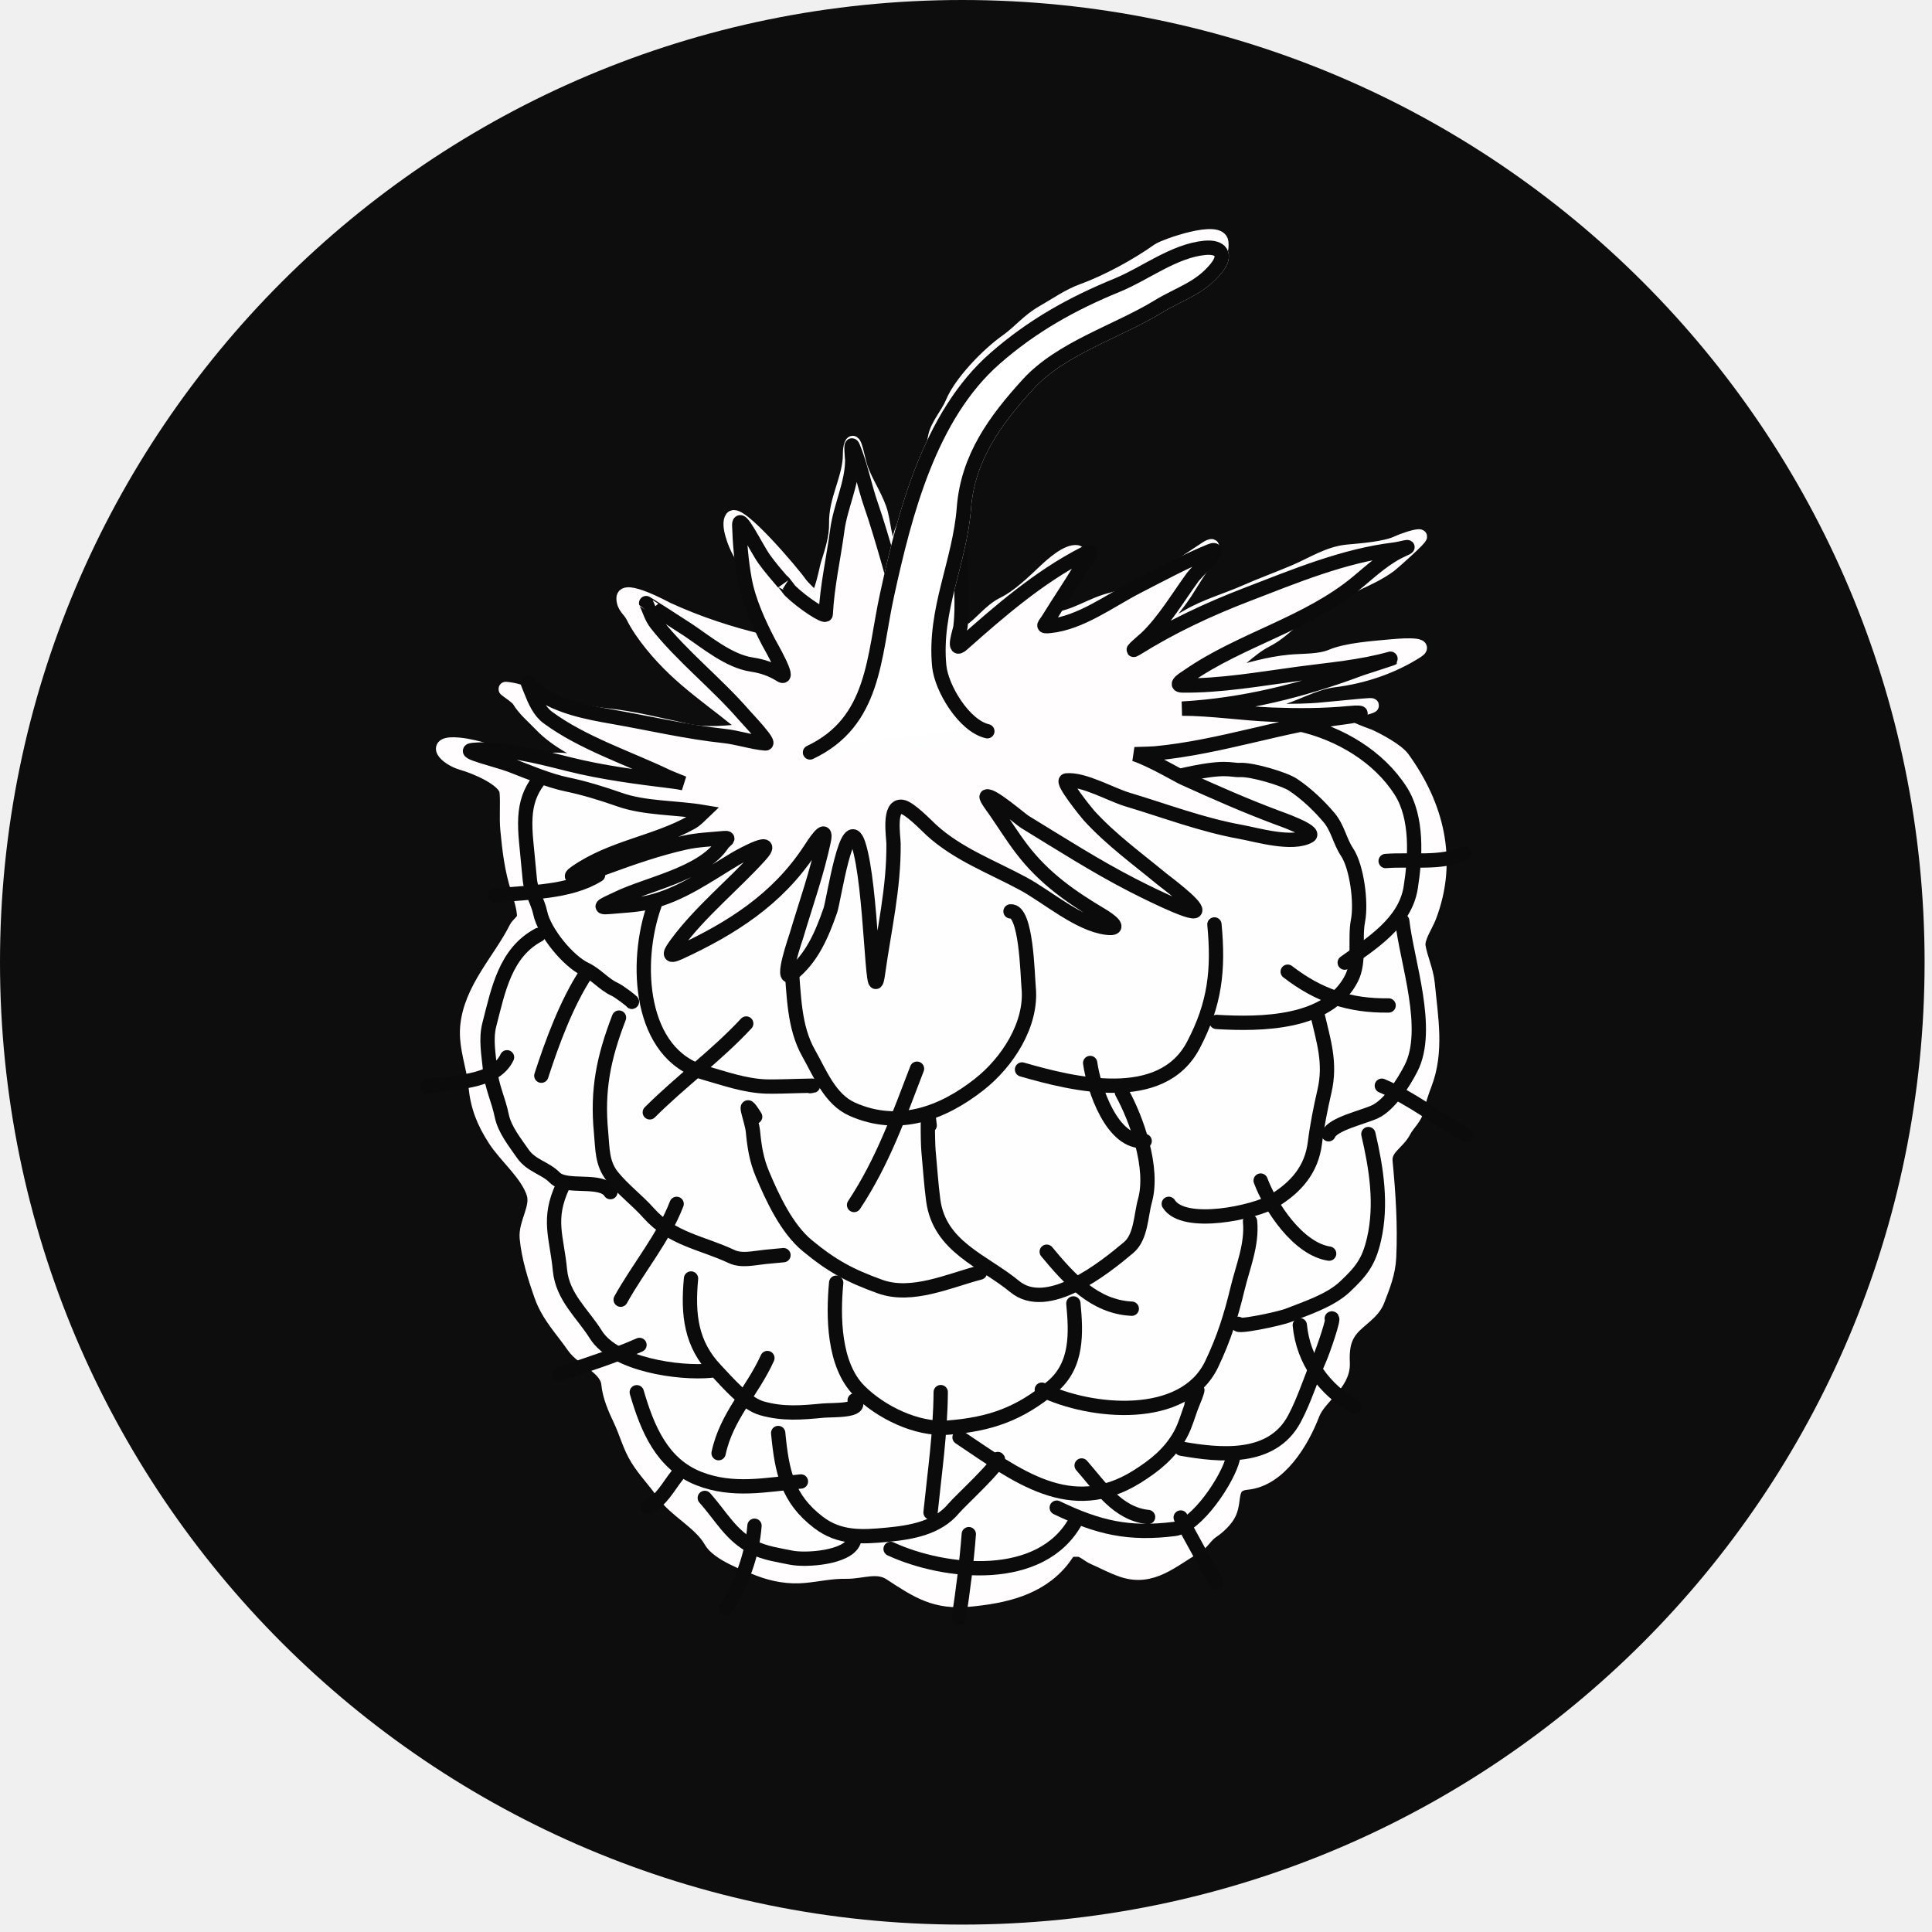
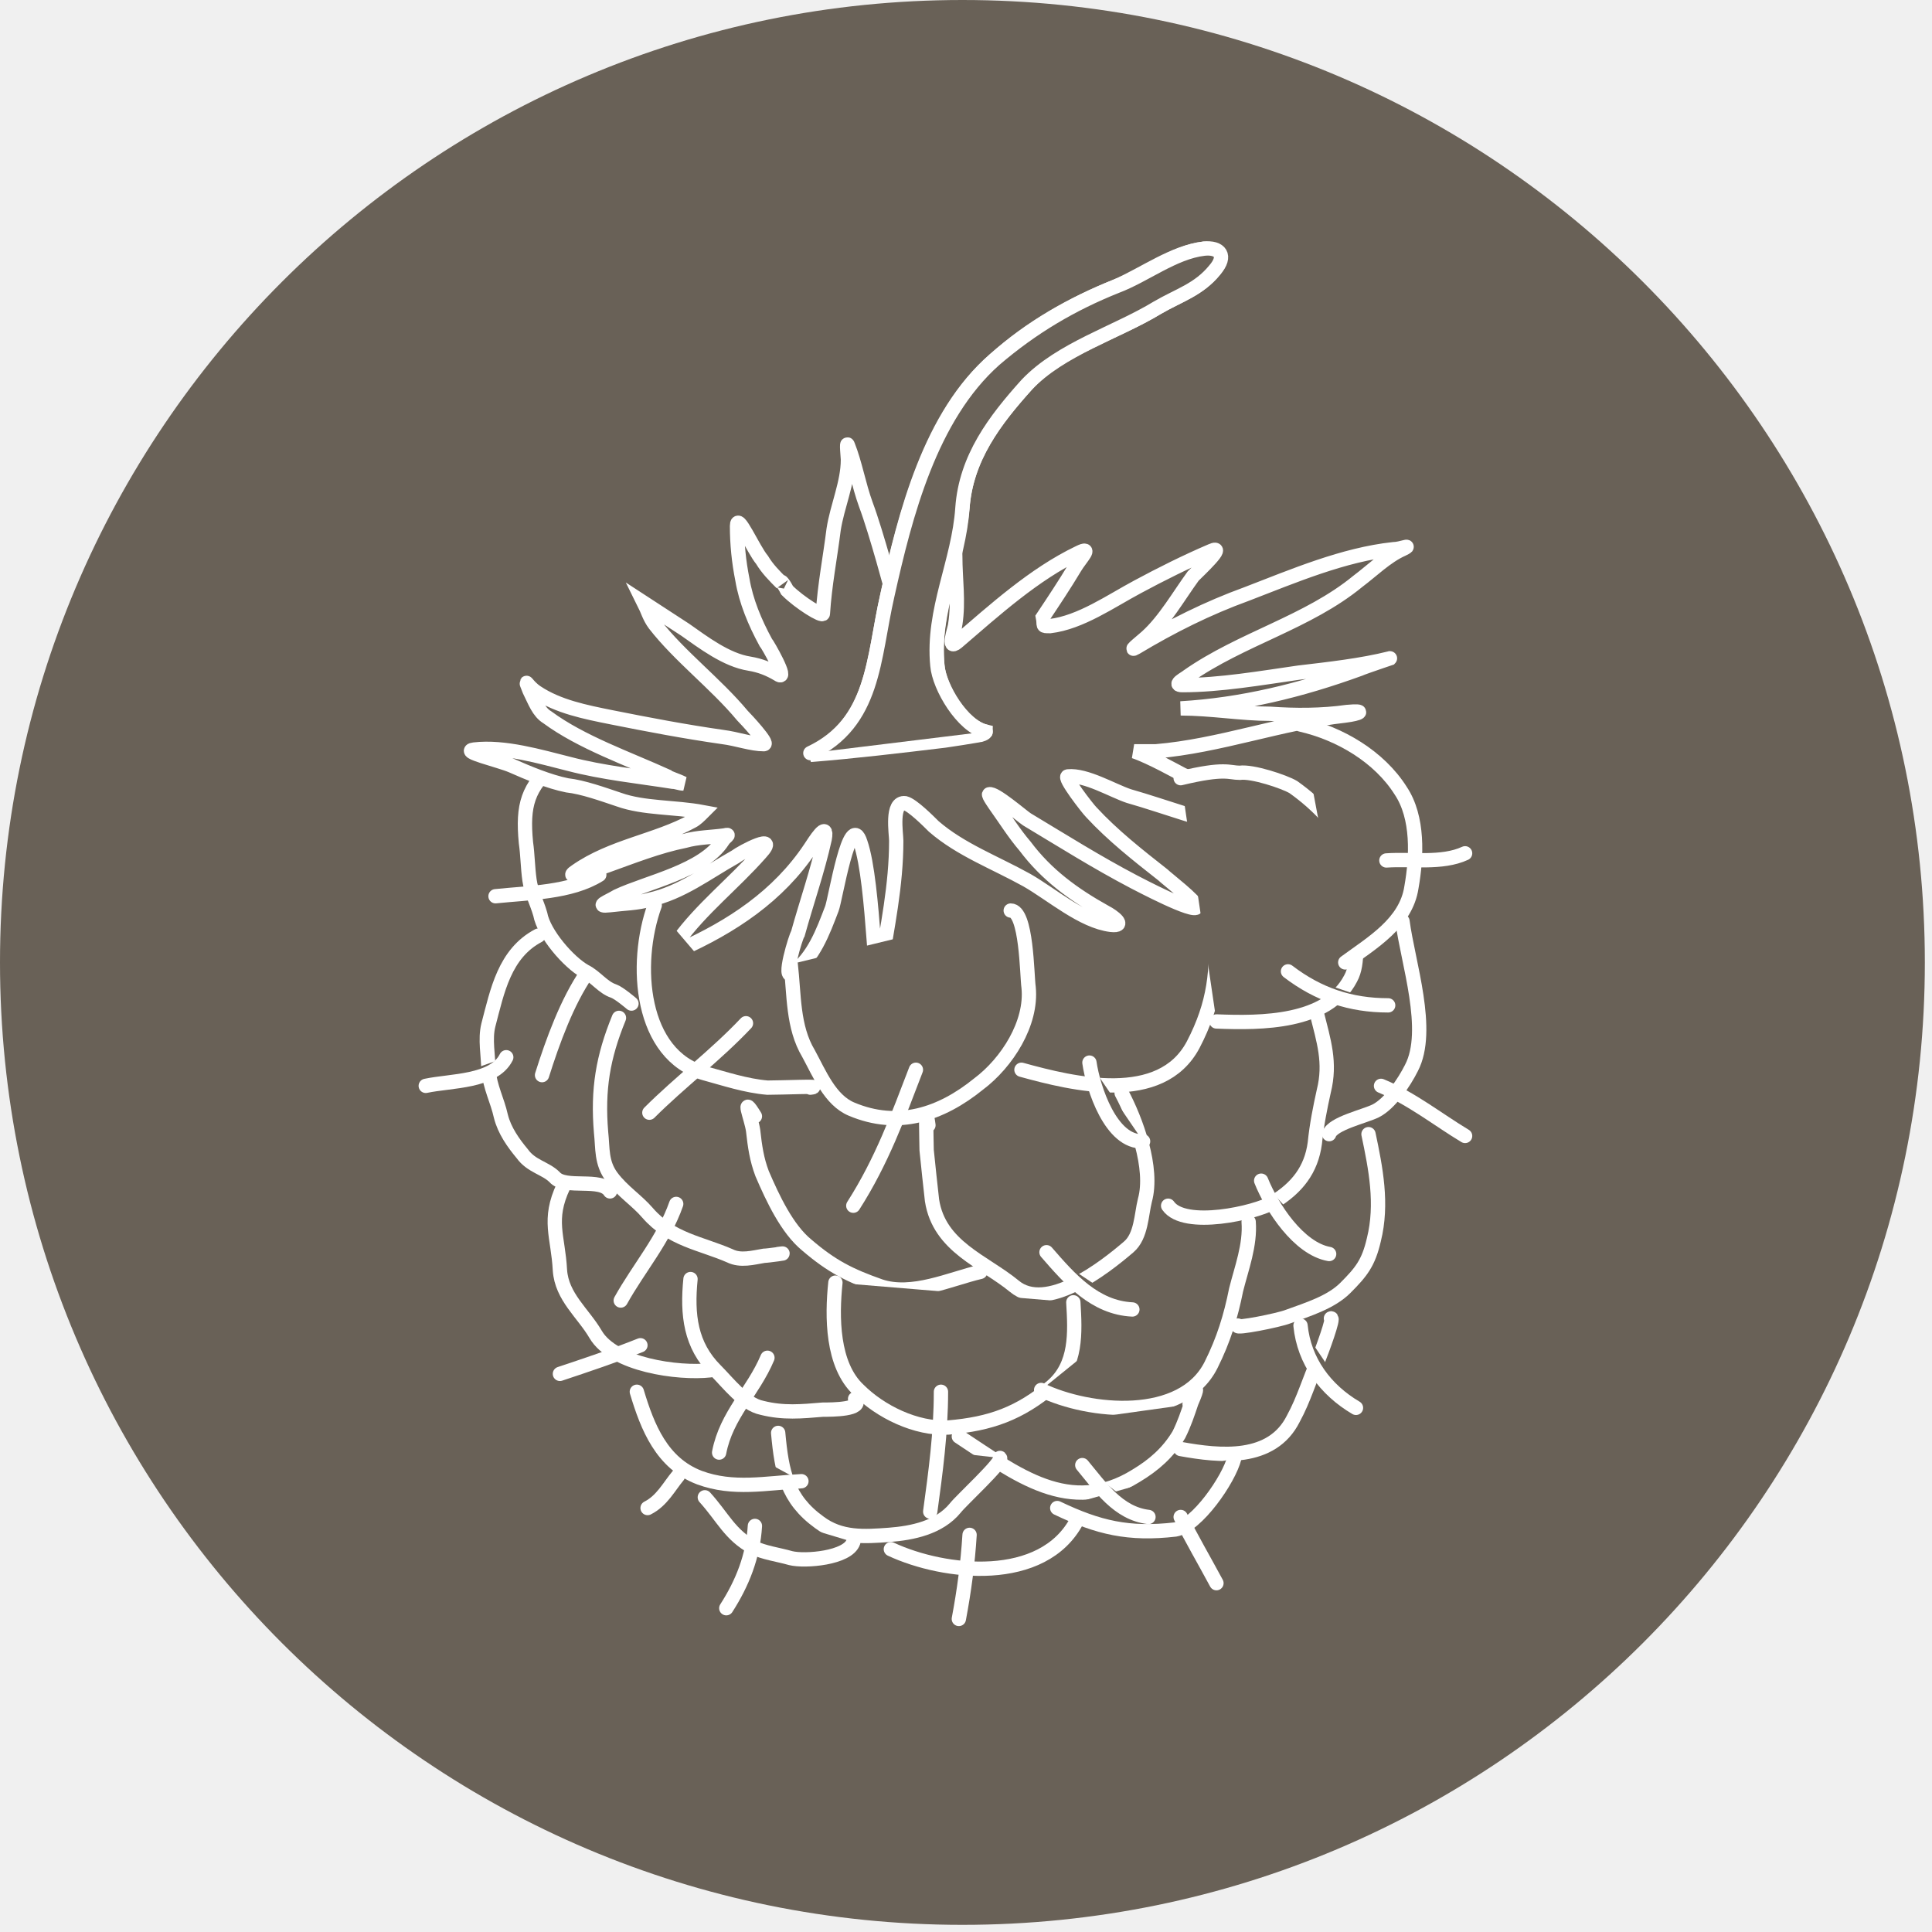
- <svg xmlns="http://www.w3.org/2000/svg" width="108" height="108" viewBox="0 0 108 108" fill="none">
-   <circle cx="53.793" cy="53.793" r="53.793" fill="#0E0D0D" />
-   <path d="M50.913 28.597C50.497 29.677 49.973 29.988 50.563 31.158C50.364 31.027 49.956 31.028 49.822 30.834C49.42 30.249 49.406 29.132 49.164 28.448C48.883 27.653 48.395 26.956 48.113 26.161C47.957 25.718 47.763 24.412 47.594 24.851C47.493 25.113 47.529 25.404 47.506 25.675C47.403 26.902 46.718 28.001 46.745 29.25C46.762 30.04 46.507 30.807 46.273 31.551C46.194 31.802 45.918 33.387 45.58 33.46C45.507 33.476 44.818 32.761 44.75 32.662C44.28 31.978 41.279 28.477 40.926 28.956C40.653 29.326 41.117 30.462 41.303 30.789C41.721 31.523 42.161 32.488 42.478 33.274C42.633 33.657 44.061 36.483 44.039 36.495C43.879 36.578 42.845 35.916 42.657 35.872C40.843 35.454 38.998 34.843 37.297 34.06C37.228 34.028 34.829 32.719 34.856 33.451C34.874 33.95 35.184 34.054 35.392 34.47C35.892 35.475 36.86 36.597 37.676 37.376C38.562 38.222 39.538 38.948 40.509 39.703C40.987 40.074 41.56 40.596 42.146 40.783C42.354 40.85 42.026 40.821 41.948 40.829C40.753 40.943 39.595 41.106 38.403 40.852C36.865 40.524 35.419 40.146 33.87 39.987C32.928 39.89 32.013 39.632 31.091 39.419C30.123 39.196 29.28 38.584 28.271 38.513C28.19 38.507 28.892 38.938 29.015 39.144C29.324 39.662 29.845 40.09 30.26 40.526C31.104 41.413 32.67 42.277 33.835 42.553C34.887 42.802 35.924 43.334 36.99 43.48C37.945 43.611 36.991 43.504 36.634 43.426C35.607 43.2 34.494 42.845 33.452 42.756C32.767 42.698 32.095 42.519 31.401 42.479C30.612 42.433 29.726 42.625 28.955 42.458C27.88 42.225 26.766 41.74 25.67 41.632C24.035 41.471 24.951 42.404 25.838 42.651C26.52 42.842 28.254 43.545 28.323 44.265C28.385 44.918 28.299 45.666 28.369 46.394C28.48 47.56 28.607 48.626 28.969 49.741C29.107 50.165 29.284 50.759 29.302 51.202C29.312 51.46 28.963 51.666 28.858 51.876C27.969 53.66 26.301 55.285 26.121 57.421C26.028 58.531 26.481 59.623 26.584 60.694C26.696 61.868 27.041 62.718 27.658 63.681C28.274 64.642 29.473 65.608 29.831 66.711C30.085 67.492 29.37 68.387 29.448 69.205C29.552 70.297 29.898 71.398 30.265 72.436C30.665 73.566 31.425 74.319 32.078 75.264C32.581 75.993 33.924 76.433 34.014 77.369C34.079 78.055 34.383 78.748 34.678 79.368C35.029 80.107 35.205 80.86 35.641 81.558C36.076 82.255 36.628 82.806 37.086 83.473C37.737 84.421 39.158 85.106 39.741 86.141C40.138 86.846 41.682 87.419 42.414 87.702C43.242 88.022 44.104 88.172 44.974 88.089C45.782 88.012 46.452 87.843 47.317 87.856C48.162 87.869 49.03 87.462 49.769 87.946L49.784 87.956C51.313 88.958 52.293 89.6 54.211 89.416C56.132 89.233 58.054 88.809 59.331 87.259C59.794 86.697 59.618 86.609 60.286 86.624C60.534 86.629 60.879 86.95 61.116 87.053C61.715 87.315 62.159 87.571 62.761 87.773C64.404 88.324 65.537 87.195 66.816 86.472C67.21 86.25 67.384 85.838 67.756 85.593C68.107 85.361 68.552 84.949 68.725 84.552C69.056 83.793 68.686 82.976 69.704 82.879C71.532 82.704 72.784 80.569 73.368 79.053C73.749 78.063 75.108 77.372 75.057 76.205C75.027 75.492 75.076 74.863 75.541 74.299C75.987 73.757 76.735 73.389 77 72.702C77.313 71.888 77.61 71.165 77.652 70.27C77.734 68.481 77.62 66.73 77.446 64.919C77.376 64.183 78.145 63.868 78.468 63.241C78.698 62.794 79.111 62.494 79.215 61.985C79.306 61.542 79.479 61.028 79.644 60.601C80.345 58.778 79.989 56.892 79.807 54.986C79.735 54.239 79.392 53.546 79.291 52.894C79.219 52.428 79.712 51.715 79.888 51.257C81.109 48.086 80.311 45.023 78.409 42.394C78.085 41.946 77.012 41.375 76.521 41.153C76.37 41.085 74.389 40.464 74.995 40.035C75.433 39.726 77.732 39.3 76.113 39.455L73.891 39.667C72.248 39.824 70.612 39.665 68.982 39.821C67.754 39.939 68.525 39.754 69.27 39.627C69.953 39.51 70.609 39.287 71.271 39.119C72.358 38.844 73.441 38.161 74.557 38.024C76.196 37.822 77.821 37.282 79.218 36.384C79.915 35.936 78.016 36.113 77.766 36.137C76.816 36.228 75.318 36.322 74.438 36.692C73.752 36.981 72.833 36.925 72.093 36.996C70.883 37.112 69.855 37.428 68.697 37.76C68.337 37.863 66.72 38.34 66.933 38.271C67.313 38.147 67.719 37.965 68.076 37.766C69.066 37.215 69.771 36.296 70.794 35.777C71.396 35.472 71.86 35.017 72.372 34.599C72.851 34.208 73.464 34.024 73.946 33.659C75.07 32.809 76.531 32.456 77.691 31.598C77.834 31.492 79.492 30.026 79.368 29.989C79.19 29.937 78.34 30.242 78.157 30.333C77.466 30.678 76.056 30.771 75.297 30.844C74.29 30.941 73.354 31.546 72.433 31.943C71.501 32.345 70.571 32.673 69.634 33.089C68.584 33.555 67.398 33.882 66.403 34.469C65.738 34.86 65.045 35.19 64.391 35.6C63.816 35.96 63.979 35.63 64.307 35.363C65.093 34.721 65.969 33.615 66.484 32.758C66.886 32.089 67.366 31.448 67.71 30.745C67.927 30.303 67.432 30.665 67.242 30.79C65.657 31.835 63.95 33.063 62.065 33.541C60.987 33.814 60.077 34.512 58.936 34.622C58.112 34.7 58.962 33.49 59.079 33.186C59.205 32.858 60.319 30.891 60.224 30.874C59.682 30.773 58.795 31.578 58.44 31.913C57.8 32.518 56.928 33.365 56.137 33.749C55.327 34.141 54.843 34.91 54.119 35.363C53.727 35.609 53.527 34.118 53.496 33.799C53.434 33.153 53.218 32.547 53.16 31.936L52.958 29.823C52.871 28.918 53.26 28.14 53.468 27.281C53.689 26.368 54.154 25.814 54.547 25.01C54.891 24.308 55.523 23.746 55.774 22.997C56.282 21.475 58.303 20.304 59.494 19.403C60.392 18.724 61.331 18.112 62.263 17.488C63.146 16.896 64.044 16.478 64.946 15.958C65.996 15.354 68.431 15.206 68.272 13.543C68.188 12.663 65.106 13.756 64.759 14.002C63.533 14.868 61.898 15.761 60.491 16.271C59.73 16.547 58.997 17.07 58.301 17.463C57.494 17.919 56.996 18.569 56.275 19.079C55.263 19.794 53.725 21.352 53.241 22.529C52.987 23.145 52.394 23.783 52.275 24.429C52.166 25.023 51.946 26.206 51.626 26.712C51.267 27.278 51.147 27.991 50.913 28.597Z" fill="#FFFEFE" stroke="#FFFDFD" stroke-width="0.8" stroke-linecap="round" />
-   <path d="M31.017 42.664C29.503 44.003 29.219 45.009 29.415 47.065C29.482 47.763 29.549 48.461 29.616 49.158C29.682 49.855 30.063 50.38 30.2 51.035C30.422 52.098 31.759 53.736 32.727 54.188C33.312 54.461 33.776 55.038 34.338 55.292C34.633 55.425 35.37 56.002 35.328 56.006" stroke="#0B0A0A" stroke-width="0.8" stroke-linecap="round" />
-   <path d="M30.114 52.258C28.243 53.252 27.856 55.335 27.357 57.264C27.142 58.094 27.316 58.947 27.397 59.8C27.49 60.768 27.866 61.471 28.048 62.367C28.206 63.146 28.787 63.856 29.216 64.481C29.698 65.181 30.486 65.288 31.008 65.826C31.641 66.478 33.619 65.839 34.121 66.641" stroke="#0B0A0A" stroke-width="0.8" stroke-linecap="round" />
-   <path d="M39.333 45.396C37.781 45.133 36.055 45.205 34.609 44.691C33.696 44.367 32.626 44.041 31.685 43.848C30.673 43.639 29.508 43.142 28.559 42.776C27.846 42.501 25.672 41.996 26.432 41.923C28.087 41.764 30.175 42.313 31.779 42.715C33.714 43.2 35.645 43.441 37.614 43.685C37.786 43.706 38.007 43.738 38.211 43.786C37.828 43.634 37.396 43.458 37.319 43.421C35.153 42.383 32.553 41.538 30.619 40.106C30.152 39.761 29.895 39.171 29.663 38.579C29.346 37.77 29.488 38.296 30.079 38.697C31.313 39.533 32.821 39.822 34.257 40.073C36.305 40.431 38.404 40.921 40.472 41.141C41.25 41.224 42.025 41.496 42.783 41.56C43.126 41.59 41.769 40.176 41.597 39.977C40.066 38.205 38.132 36.702 36.692 34.872C36.406 34.508 36.317 34.115 36.12 33.713C36.114 33.7 38.118 34.984 38.455 35.209C39.5 35.908 40.742 36.956 42.023 37.149C42.614 37.238 43.135 37.414 43.642 37.736C44.241 38.117 43.021 36.01 42.959 35.891C42.404 34.819 41.84 33.586 41.624 32.389C41.45 31.428 41.352 30.35 41.324 29.372C41.301 28.584 42.268 30.633 42.731 31.271C43.061 31.728 43.431 32.156 43.798 32.585C43.678 32.383 43.867 32.627 44.129 32.977C44.142 32.992 44.155 33.007 44.167 33.022C44.866 33.706 46.149 34.544 46.159 34.337C46.238 32.746 46.599 31.188 46.809 29.611C46.979 28.33 47.635 27.028 47.641 25.744C47.641 25.647 47.524 24.606 47.68 24.976C48.114 26.009 48.329 27.196 48.702 28.261C49.28 29.911 50.195 33.288 50.195 33.288C50.195 33.288 50.239 32.064 50.427 31.49C50.9 30.042 51.544 28.794 52.373 27.517C52.97 26.598 53.378 25.735 53.571 24.649C53.632 24.304 53.892 23.311 53.926 23.659C54.166 26.166 53.671 28.702 53.683 31.223C53.689 32.495 53.843 33.772 53.689 35.044C53.661 35.277 53.213 36.529 53.783 36.024C55.867 34.174 58.071 32.264 60.56 30.981C61.39 30.553 60.689 31.27 60.409 31.748C59.843 32.715 59.206 33.628 58.623 34.583C58.395 34.958 58.199 35.039 58.674 34.994C60.404 34.828 62.061 33.568 63.566 32.795C64.898 32.11 66.248 31.381 67.635 30.81C68.531 30.441 66.904 31.946 66.683 32.249C65.884 33.344 65.053 34.741 64.077 35.668C64.004 35.736 63.008 36.578 63.515 36.261C65.486 35.028 67.551 34.062 69.721 33.228C72.35 32.218 75.114 31.061 77.932 30.723C78.332 30.675 79.075 30.433 78.426 30.721C77.478 31.141 76.676 31.883 75.892 32.537C73.091 34.87 69.365 35.741 66.415 37.793C66.281 37.886 65.559 38.31 66.095 38.318C68.226 38.35 70.515 37.941 72.617 37.66C74.319 37.433 76.08 37.288 77.729 36.822C78.299 36.661 76.226 37.317 76.074 37.374C72.823 38.596 69.511 39.416 66.078 39.612C67.759 39.617 69.438 39.886 71.117 39.95C72.518 40.003 73.983 40.002 75.38 39.868C76.483 39.762 76.105 39.976 75.232 40.084C71.642 40.53 68.23 41.766 64.593 42.114C64.503 42.123 63.9 42.15 63.421 42.158C64.324 42.447 65.889 43.37 66.139 43.483C67.891 44.278 69.608 45.037 71.41 45.71C71.45 45.725 73.628 46.48 73.182 46.731C72.24 47.263 70.292 46.673 69.35 46.502C67.174 46.108 65.129 45.324 63.019 44.692C62.099 44.417 60.577 43.532 59.612 43.625C59.299 43.655 60.745 45.446 60.88 45.594C62.113 46.941 63.525 47.962 64.926 49.117C65.125 49.282 66.875 50.569 66.815 50.892C66.749 51.247 63.534 49.597 63.297 49.475C61.231 48.412 59.277 47.158 57.295 45.948C57.043 45.794 55.455 44.407 55.158 44.523C55.069 44.558 55.581 45.237 55.587 45.246C56.106 45.992 56.586 46.77 57.139 47.491C58.373 49.1 59.875 50.148 61.593 51.167C61.95 51.379 62.811 51.978 61.862 51.86C60.303 51.667 58.556 50.134 57.21 49.406C55.453 48.455 53.537 47.753 52.056 46.393C51.756 46.118 50.842 45.153 50.415 45.1C49.653 45.006 49.945 46.789 49.949 47.157C49.973 49.647 49.42 51.972 49.081 54.41C48.745 56.821 48.748 49.5 47.985 47.187C47.348 45.258 46.608 50.342 46.417 50.889C45.949 52.227 45.391 53.573 44.243 54.468C43.597 54.972 44.492 52.406 44.528 52.283C45.052 50.523 45.664 48.811 46.047 47.013C46.274 45.945 45.459 47.231 45.274 47.514C43.477 50.261 40.887 51.906 37.979 53.247C37.27 53.574 37.472 53.229 37.839 52.732C39.165 50.942 40.966 49.496 42.463 47.851C43.549 46.657 41.469 47.794 41.075 48.028C39.521 48.956 38.062 50.023 36.261 50.445C35.561 50.608 34.819 50.628 34.105 50.696C33.192 50.783 33.987 50.487 34.477 50.245C36.159 49.413 39.275 48.875 40.397 47.161C40.499 47.004 40.892 46.81 40.457 46.851C39.733 46.921 38.989 46.946 38.279 47.105C36.786 47.438 35.304 47.958 33.87 48.482C33.612 48.577 31.259 49.416 32.189 48.767C34.187 47.372 36.642 47.108 38.664 45.967C38.91 45.828 39.141 45.579 39.333 45.396Z" fill="#FFFDFD" stroke="#0C0B0B" stroke-width="0.8" stroke-linecap="round" />
-   <path d="M31.458 66.289C30.583 68.174 31.121 69.113 31.302 71.001C31.446 72.507 32.568 73.421 33.31 74.608C34.357 76.281 37.949 76.793 39.729 76.623" stroke="#0C0B0B" stroke-width="0.8" stroke-linecap="round" />
-   <path d="M38.629 71.469C38.44 73.493 38.623 75.132 40.018 76.595C40.672 77.281 41.663 78.468 42.605 78.73C43.784 79.059 44.809 78.969 46.011 78.854C46.5 78.807 48.282 78.901 47.776 78.28" stroke="#0C0B0B" stroke-width="0.8" stroke-linecap="round" />
-   <path d="M34.603 56.884C33.744 59.113 33.371 60.919 33.599 63.296C33.687 64.214 33.64 65.037 34.241 65.775C34.861 66.537 35.611 67.082 36.256 67.807C37.56 69.275 39.24 69.463 40.894 70.24C41.462 70.507 42.146 70.323 42.762 70.263C42.945 70.246 44.342 70.112 43.563 70.187" stroke="#0C0B0B" stroke-width="0.8" stroke-linecap="round" />
-   <path d="M36.595 50.573C35.419 53.85 35.752 58.943 39.348 59.959C40.479 60.279 41.641 60.702 42.85 60.737C43.662 60.76 46.095 60.64 45.286 60.717" stroke="#0C0B0B" stroke-width="0.8" stroke-linecap="round" />
-   <path d="M44.233 53.94C44.392 55.603 44.361 57.398 45.213 58.892C45.843 59.998 46.384 61.449 47.646 62.008C50.206 63.142 52.659 62.259 54.74 60.621C56.321 59.377 57.7 57.262 57.503 55.21C57.434 54.484 57.382 50.861 56.488 50.947" stroke="#0C0B0B" stroke-width="0.8" stroke-linecap="round" />
-   <path d="M57.132 59.785C60.002 60.614 64.92 61.829 66.711 58.419C67.92 56.117 68.13 54.22 67.887 51.676" stroke="#0C0B0B" stroke-width="0.8" stroke-linecap="round" />
-   <path d="M68.004 57.127C70.487 57.276 74.253 57.238 75.548 54.696C76.031 53.749 75.716 52.48 75.913 51.47C76.109 50.465 75.852 48.458 75.298 47.629C74.892 47.021 74.79 46.291 74.293 45.702C73.722 45.026 73.026 44.367 72.287 43.872C71.782 43.533 69.969 43.007 69.33 43.042C68.767 43.073 68.567 42.764 65.985 43.362" stroke="#0C0B0B" stroke-width="0.8" stroke-linecap="round" />
-   <path d="M75.171 53.811C76.648 52.745 78.548 51.592 78.86 49.615C79.126 47.929 79.258 45.704 78.297 44.207C77.063 42.282 74.895 41.005 72.683 40.496" stroke="#0C0B0B" stroke-width="0.8" stroke-linecap="round" />
-   <path d="M78.386 51.481C78.645 53.767 79.998 57.544 78.872 59.728C78.46 60.528 77.686 61.755 76.867 62.145C76.249 62.439 74.492 62.827 74.268 63.405" stroke="#0C0B0B" stroke-width="0.8" stroke-linecap="round" />
-   <path d="M76.493 63.395C76.942 65.315 77.256 67.332 76.808 69.276C76.518 70.535 76.114 71.049 75.185 71.926C74.365 72.7 73.053 73.122 72.001 73.534C71.513 73.726 69.013 74.247 69.214 74.003" stroke="#0C0B0B" stroke-width="0.8" stroke-linecap="round" />
-   <path d="M73.616 56.59C73.983 58.178 74.408 59.396 74.038 61C73.823 61.935 73.622 62.935 73.505 63.883C73.32 65.374 72.462 66.362 71.187 67.139C70.151 67.771 66.172 68.632 65.335 67.295" stroke="#0C0B0B" stroke-width="0.8" stroke-linecap="round" />
-   <path d="M62.717 61.071C63.547 62.577 64.512 65.295 64.004 67.118C63.775 67.94 63.788 69.15 63.097 69.733C61.692 70.919 58.545 73.423 56.72 71.917C54.972 70.475 52.516 69.71 52.168 67.093C52.046 66.179 51.991 65.25 51.903 64.331C51.86 63.875 51.829 61.439 51.969 62.909" stroke="#0C0B0B" stroke-width="0.8" stroke-linecap="round" />
-   <path d="M54.78 71.137C53.062 71.583 50.974 72.564 49.191 71.919C47.519 71.315 46.526 70.787 45.128 69.633C43.984 68.689 43.191 66.99 42.622 65.636C42.285 64.835 42.172 64.108 42.09 63.248C42.027 62.588 41.394 61.118 42.214 62.427" stroke="#0C0B0B" stroke-width="0.8" stroke-linecap="round" />
-   <path d="M46.743 71.704C46.567 73.593 46.59 76.289 48.028 77.739C49.216 78.937 51.247 79.939 52.98 79.805C55.333 79.624 56.989 79.049 58.818 77.516C60.246 76.318 60.159 74.502 60.002 72.862" stroke="#0C0B0B" stroke-width="0.8" stroke-linecap="round" />
-   <path d="M58.238 77.683C60.976 79.013 66.187 79.499 67.733 76.258C68.42 74.816 68.811 73.568 69.182 72.028C69.479 70.799 70.004 69.572 69.879 68.275" stroke="#0C0B0B" stroke-width="0.8" stroke-linecap="round" />
-   <path d="M66.038 80.982C68.216 81.364 71.099 81.657 72.353 79.321C72.927 78.252 73.264 77.088 73.753 75.985C73.968 75.499 74.618 73.596 74.445 73.704" stroke="#0C0B0B" stroke-width="0.8" stroke-linecap="round" />
-   <path d="M53.639 80.349C56.843 82.492 59.847 84.868 63.559 82.546C64.54 81.931 65.391 81.253 65.966 80.225C66.287 79.651 66.434 78.999 66.69 78.391C67.07 77.489 66.973 77.417 66.61 78.5" stroke="#0C0B0B" stroke-width="0.8" stroke-linecap="round" />
-   <path d="M59.072 84.279C61.421 85.409 63.115 85.788 65.659 85.469C66.899 85.313 68.654 82.679 68.922 81.515" stroke="#0C0B0B" stroke-width="0.8" stroke-linecap="round" />
-   <path d="M43.501 80.106C43.71 82.289 44.023 83.779 45.755 85.104C46.935 86.007 48.213 85.925 49.608 85.792C50.947 85.664 52.413 85.414 53.321 84.313C53.651 83.913 56.012 81.754 55.778 81.56" stroke="#0C0B0B" stroke-width="0.8" stroke-linecap="round" />
-   <path d="M49.785 86.584C52.828 87.984 58.239 88.548 60.151 84.985" stroke="#0C0B0B" stroke-width="0.8" stroke-linecap="round" />
-   <path d="M35.596 77.827C36.183 79.841 37.004 81.856 39.093 82.662C40.978 83.389 42.767 83.007 44.772 82.815" stroke="#0C0B0B" stroke-width="0.8" stroke-linecap="round" />
-   <path d="M39.398 83.734C40.348 84.797 40.832 85.822 42.136 86.507C42.733 86.82 43.557 86.937 44.213 87.072C45.049 87.244 47.373 87.081 47.723 86.174" stroke="#0C0B0B" stroke-width="0.8" stroke-linecap="round" />
-   <path d="M42.177 85.289C42.042 86.98 41.474 88.448 40.594 89.89" stroke="#0C0B0B" stroke-width="0.8" stroke-linecap="round" />
-   <path d="M37.86 82.466C37.355 83.097 36.968 83.906 36.21 84.242" stroke="#0C0B0B" stroke-width="0.8" stroke-linecap="round" />
-   <path d="M31.253 76.827C32.764 76.297 34.292 75.828 35.748 75.183" stroke="#0C0B0B" stroke-width="0.8" stroke-linecap="round" />
-   <path d="M34.696 72.654C35.702 70.841 37.081 69.226 37.825 67.297" stroke="#0C0B0B" stroke-width="0.8" stroke-linecap="round" />
-   <path d="M47.743 67.36C49.369 64.903 50.256 62.346 51.261 59.741" stroke="#0C0B0B" stroke-width="0.8" stroke-linecap="round" />
-   <path d="M58.512 69.971C59.766 71.484 61.176 73.059 63.267 73.157" stroke="#0C0B0B" stroke-width="0.8" stroke-linecap="round" />
-   <path d="M60.941 59.421C61.138 60.842 62.173 63.956 63.988 63.782" stroke="#0C0B0B" stroke-width="0.8" stroke-linecap="round" />
-   <path d="M71.983 54.318C73.729 55.665 75.439 56.233 77.625 56.206" stroke="#0C0B0B" stroke-width="0.8" stroke-linecap="round" />
-   <path d="M77.459 48.131C78.906 48.02 80.533 48.301 81.869 47.709" stroke="#0C0B0B" stroke-width="0.8" stroke-linecap="round" />
-   <path d="M77.245 60.692C78.899 61.391 80.401 62.574 81.962 63.477" stroke="#0C0B0B" stroke-width="0.8" stroke-linecap="round" />
-   <path d="M70.471 65.994C71.026 67.487 72.58 69.819 74.3 70.078" stroke="#0C0B0B" stroke-width="0.8" stroke-linecap="round" />
-   <path d="M72.66 74.078C72.85 76.063 74.026 77.676 75.727 78.639" stroke="#0C0B0B" stroke-width="0.8" stroke-linecap="round" />
-   <path d="M66.002 84.829C66.618 86.07 67.34 87.261 67.97 88.484" stroke="#0C0B0B" stroke-width="0.8" stroke-linecap="round" />
-   <path d="M52.587 77.82C52.569 80.118 52.251 82.275 52.018 84.549" stroke="#0C0B0B" stroke-width="0.8" stroke-linecap="round" />
-   <path d="M54.157 85.76C54.037 87.337 53.831 88.903 53.596 90.467" stroke="#0C0B0B" stroke-width="0.8" stroke-linecap="round" />
-   <path d="M23.847 60.747C25.258 60.462 27.631 60.594 28.343 59.103" stroke="#0C0B0B" stroke-width="0.8" stroke-linecap="round" />
-   <path d="M30.261 60.132C30.865 58.269 31.672 56.081 32.75 54.432" stroke="#0C0B0B" stroke-width="0.8" stroke-linecap="round" />
-   <path d="M27.679 50.063C29.54 49.866 31.836 49.906 33.435 48.906" stroke="#0C0B0B" stroke-width="0.8" stroke-linecap="round" />
-   <path d="M36.324 62.181C38.054 60.45 40.053 59.004 41.715 57.215" stroke="#0C0B0B" stroke-width="0.8" stroke-linecap="round" />
-   <path d="M40.17 81.233C40.612 79.151 42.052 77.789 42.898 75.915" stroke="#0C0B0B" stroke-width="0.8" stroke-linecap="round" />
-   <path d="M60.464 81.921C61.503 83.103 62.466 84.627 64.179 84.802" stroke="#0C0B0B" stroke-width="0.8" stroke-linecap="round" />
-   <path d="M49.584 33.266C48.828 36.727 48.93 40.408 45.292 42.126C47.8 41.886 50.308 41.612 52.818 41.372C53.486 41.308 54.12 41.181 54.767 41.05C54.881 41.027 55.118 40.967 55.193 40.877C53.895 40.578 52.622 38.468 52.503 37.224C52.203 34.088 53.649 31.434 53.883 28.393C54.1 25.574 55.636 23.483 57.469 21.476C59.316 19.453 62.45 18.538 64.74 17.139C65.963 16.392 67.042 16.139 67.975 15.008C68.612 14.238 68.251 13.768 67.348 13.855C65.618 14.02 64.014 15.301 62.446 15.942C59.911 16.979 57.69 18.223 55.623 20.034C51.968 23.236 50.576 28.722 49.584 33.266Z" fill="white" stroke="#FFFEFE" stroke-width="0.8" stroke-linecap="round" />
-   <path d="M45.279 42.062C48.917 40.345 48.828 36.727 49.584 33.266C50.576 28.722 51.968 23.236 55.623 20.034C57.691 18.223 59.911 16.98 62.446 15.943C64.014 15.301 65.618 14.021 67.348 13.855C68.251 13.769 68.612 14.238 67.975 15.009C67.043 16.139 65.963 16.393 64.74 17.139C62.45 18.538 59.316 19.453 57.469 21.476C55.636 23.484 54.1 25.574 53.883 28.393C53.649 31.435 52.203 34.088 52.503 37.224C52.622 38.469 53.895 40.579 55.193 40.877" stroke="#0C0B0B" stroke-width="0.8" stroke-linecap="round" />
+ <svg xmlns="http://www.w3.org/2000/svg" version="1.1" id="Layer_1" x="0px" y="0px" viewBox="0 0 108 108" style="enable-background:new 0 0 108 108;" xml:space="preserve">
+   <style type="text/css">
+ 	.st0{fill:#696157;}
+ 	.st1{fill:#696157;stroke:#696157;stroke-width:0.8;stroke-linecap:round;}
+ 	.st2{fill:#696157;stroke:#FFFFFF;stroke-width:0.8;stroke-linecap:round;}
+ 	.st3{fill:#FFFFFF;stroke:#FFFFFF;stroke-width:0.8;stroke-linecap:round;}
+ </style>
+   <circle class="st0" cx="53.8" cy="53.8" r="53.8" />
+   <path class="st1" d="M50.9,28.6c-0.4,1.1-0.9,1.4-0.4,2.6C50.4,31,50,31,49.8,30.8c-0.4-0.6-0.4-1.7-0.7-2.4  c-0.3-0.8-0.8-1.5-1.1-2.3c-0.2-0.4-0.4-1.7-0.5-1.3c-0.1,0.3-0.1,0.6-0.1,0.8c-0.1,1.2-0.8,2.3-0.8,3.6c0,0.8-0.2,1.6-0.5,2.3  c-0.1,0.3-0.4,1.8-0.7,1.9c-0.1,0-0.8-0.7-0.8-0.8c-0.5-0.7-3.5-4.2-3.8-3.7c-0.3,0.4,0.2,1.5,0.4,1.8c0.4,0.7,0.9,1.7,1.2,2.5  c0.2,0.4,1.6,3.2,1.6,3.2c-0.2,0.1-1.2-0.6-1.4-0.6c-1.8-0.4-3.7-1-5.4-1.8c-0.1,0-2.5-1.3-2.4-0.6c0,0.5,0.3,0.6,0.5,1  c0.5,1,1.5,2.1,2.3,2.9c0.9,0.8,1.9,1.6,2.8,2.3c0.5,0.4,1.1,0.9,1.6,1.1c0.2,0.1-0.1,0-0.2,0c-1.2,0.1-2.4,0.3-3.5,0  c-1.5-0.3-3-0.7-4.5-0.9c-0.9-0.1-1.9-0.4-2.8-0.6c-1-0.2-1.8-0.8-2.8-0.9c-0.1,0,0.6,0.4,0.7,0.6c0.3,0.5,0.8,0.9,1.2,1.4  c0.8,0.9,2.4,1.8,3.6,2c1.1,0.2,2.1,0.8,3.2,0.9c1,0.1,0,0-0.4-0.1c-1-0.2-2.1-0.6-3.2-0.7c-0.7-0.1-1.4-0.2-2.1-0.3  c-0.8,0-1.7,0.1-2.4,0c-1.1-0.2-2.2-0.7-3.3-0.8c-1.6-0.2-0.7,0.8,0.2,1c0.7,0.2,2.4,0.9,2.5,1.6c0.1,0.7,0,1.4,0,2.1  c0.1,1.2,0.2,2.2,0.6,3.3c0.1,0.4,0.3,1,0.3,1.5c0,0.3-0.3,0.5-0.4,0.7c-0.9,1.8-2.6,3.4-2.7,5.5c-0.1,1.1,0.4,2.2,0.5,3.3  c0.1,1.2,0.5,2,1.1,3c0.6,1,1.8,1.9,2.2,3c0.3,0.8-0.5,1.7-0.4,2.5c0.1,1.1,0.5,2.2,0.8,3.2c0.4,1.1,1.2,1.9,1.8,2.8  c0.5,0.7,1.8,1.2,1.9,2.1c0.1,0.7,0.4,1.4,0.7,2c0.4,0.7,0.5,1.5,1,2.2c0.4,0.7,1,1.2,1.4,1.9c0.7,0.9,2.1,1.6,2.7,2.7  c0.4,0.7,1.9,1.3,2.7,1.6c0.8,0.3,1.7,0.5,2.6,0.4c0.8-0.1,1.5-0.2,2.3-0.2c0.8,0,1.7-0.4,2.5,0.1l0,0c1.5,1,2.5,1.6,4.4,1.5  c1.9-0.2,3.8-0.6,5.1-2.2c0.5-0.6,0.3-0.7,1-0.6c0.2,0,0.6,0.3,0.8,0.4c0.6,0.3,1,0.5,1.6,0.7c1.6,0.6,2.8-0.6,4.1-1.3  c0.4-0.2,0.6-0.6,0.9-0.9c0.4-0.2,0.8-0.6,1-1c0.3-0.8,0-1.6,1-1.7c1.8-0.2,3.1-2.3,3.7-3.8c0.4-1,1.7-1.7,1.7-2.8  c0-0.7,0-1.3,0.5-1.9c0.4-0.5,1.2-0.9,1.5-1.6c0.3-0.8,0.6-1.5,0.7-2.4c0.1-1.8,0-3.5-0.2-5.4c-0.1-0.7,0.7-1.1,1-1.7  c0.2-0.4,0.6-0.7,0.7-1.3c0.1-0.4,0.3-1,0.4-1.4c0.7-1.8,0.3-3.7,0.2-5.6c-0.1-0.7-0.4-1.4-0.5-2.1c-0.1-0.5,0.4-1.2,0.6-1.6  c1.2-3.2,0.4-6.2-1.5-8.9c-0.3-0.4-1.4-1-1.9-1.2c-0.2-0.1-2.1-0.7-1.5-1.1c0.4-0.3,2.7-0.7,1.1-0.6l-2.2,0.2  c-1.6,0.2-3.3,0-4.9,0.2c-1.2,0.1-0.5-0.1,0.3-0.2c0.7-0.1,1.3-0.3,2-0.5c1.1-0.3,2.2-1,3.3-1.1c1.6-0.2,3.3-0.7,4.7-1.6  c0.7-0.4-1.2-0.3-1.5-0.2c-1,0.1-2.4,0.2-3.3,0.6c-0.7,0.3-1.6,0.2-2.3,0.3c-1.2,0.1-2.2,0.4-3.4,0.8c-0.4,0.1-2,0.6-1.8,0.5  c0.4-0.1,0.8-0.3,1.1-0.5c1-0.6,1.7-1.5,2.7-2c0.6-0.3,1.1-0.8,1.6-1.2c0.5-0.4,1.1-0.6,1.6-0.9c1.1-0.9,2.6-1.2,3.7-2.1  c0.1-0.1,1.8-1.6,1.7-1.6c-0.2-0.1-1,0.3-1.2,0.3c-0.7,0.3-2.1,0.4-2.9,0.5c-1,0.1-1.9,0.7-2.9,1.1c-0.9,0.4-1.9,0.7-2.8,1.1  c-1.1,0.5-2.2,0.8-3.2,1.4c-0.7,0.4-1.4,0.7-2,1.1c-0.6,0.4-0.4,0-0.1-0.2c0.8-0.6,1.7-1.7,2.2-2.6c0.4-0.7,0.9-1.3,1.2-2  c0.2-0.4-0.3-0.1-0.5,0c-1.6,1-3.3,2.3-5.2,2.8c-1.1,0.3-2,1-3.1,1.1c-0.8,0.1,0-1.1,0.1-1.4c0.1-0.3,1.2-2.3,1.1-2.3  c-0.5-0.1-1.4,0.7-1.8,1c-0.6,0.6-1.5,1.5-2.3,1.8c-0.8,0.4-1.3,1.2-2,1.6c-0.4,0.2-0.6-1.2-0.6-1.6c-0.1-0.6-0.3-1.3-0.3-1.9  L53,29.8c-0.1-0.9,0.3-1.7,0.5-2.5c0.2-0.9,0.7-1.5,1.1-2.3c0.3-0.7,1-1.3,1.2-2c0.5-1.5,2.5-2.7,3.7-3.6c0.9-0.7,1.8-1.3,2.8-1.9  c0.9-0.6,1.8-1,2.7-1.5c1-0.6,3.5-0.8,3.3-2.4c-0.1-0.9-3.2,0.2-3.5,0.5c-1.2,0.9-2.9,1.8-4.3,2.3c-0.8,0.3-1.5,0.8-2.2,1.2  c-0.8,0.5-1.3,1.1-2,1.6c-1,0.7-2.5,2.3-3,3.4c-0.3,0.6-0.8,1.3-1,1.9c-0.1,0.6-0.3,1.8-0.6,2.3C51.3,27.3,51.1,28,50.9,28.6z" />
+   <path class="st2" d="M31,42.7c-1.5,1.3-1.8,2.3-1.6,4.4c0.1,0.7,0.1,1.4,0.2,2.1c0.1,0.7,0.4,1.2,0.6,1.9c0.2,1.1,1.6,2.7,2.5,3.2  c0.6,0.3,1,0.9,1.6,1.1c0.3,0.1,1,0.7,1,0.7" />
+   <path class="st2" d="M30.1,52.3c-1.9,1-2.3,3.1-2.8,5c-0.2,0.8,0,1.7,0,2.5c0.1,1,0.5,1.7,0.7,2.6c0.2,0.8,0.7,1.5,1.2,2.1  c0.5,0.7,1.3,0.8,1.8,1.3c0.6,0.7,2.6,0,3.1,0.8" />
+   <path class="st2" d="M39.3,45.4c-1.6-0.3-3.3-0.2-4.7-0.7c-0.9-0.3-2-0.7-2.9-0.8c-1-0.2-2.2-0.7-3.1-1.1c-0.7-0.3-2.9-0.8-2.1-0.9  c1.7-0.2,3.7,0.4,5.3,0.8c1.9,0.5,3.9,0.7,5.8,1c0.2,0,0.4,0.1,0.6,0.1c-0.4-0.2-0.8-0.3-0.9-0.4c-2.2-1-4.8-1.9-6.7-3.3  c-0.5-0.3-0.7-0.9-1-1.5c-0.3-0.8-0.2-0.3,0.4,0.1c1.2,0.8,2.7,1.1,4.2,1.4c2,0.4,4.1,0.8,6.2,1.1c0.8,0.1,1.6,0.4,2.3,0.4  c0.3,0-1-1.4-1.2-1.6c-1.5-1.8-3.5-3.3-4.9-5.1c-0.3-0.4-0.4-0.8-0.6-1.2c0,0,2,1.3,2.3,1.5c1,0.7,2.3,1.7,3.6,1.9  c0.6,0.1,1.1,0.3,1.6,0.6c0.6,0.4-0.6-1.7-0.7-1.8c-0.6-1.1-1.1-2.3-1.3-3.5c-0.2-1-0.3-2-0.3-3c0-0.8,0.9,1.3,1.4,1.9  c0.3,0.5,0.7,0.9,1.1,1.3c-0.1-0.2,0.1,0,0.3,0.4c0,0,0,0,0,0c0.7,0.7,2,1.5,2,1.3c0.1-1.6,0.4-3.1,0.6-4.7c0.2-1.3,0.8-2.6,0.8-3.9  c0-0.1-0.1-1.1,0-0.8c0.4,1,0.6,2.2,1,3.3c0.6,1.6,1.5,5,1.5,5s0-1.2,0.2-1.8c0.5-1.4,1.1-2.7,1.9-4c0.6-0.9,1-1.8,1.2-2.9  c0.1-0.3,0.3-1.3,0.4-1c0.2,2.5-0.3,5-0.2,7.6c0,1.3,0.2,2.5,0,3.8c0,0.2-0.5,1.5,0.1,1c2.1-1.8,4.3-3.8,6.8-5  c0.8-0.4,0.1,0.3-0.2,0.8c-0.6,1-1.2,1.9-1.8,2.8C58.4,35,58.2,35,58.7,35c1.7-0.2,3.4-1.4,4.9-2.2c1.3-0.7,2.7-1.4,4.1-2  c0.9-0.4-0.7,1.1-1,1.4c-0.8,1.1-1.6,2.5-2.6,3.4c-0.1,0.1-1.1,0.9-0.6,0.6c2-1.2,4-2.2,6.2-3c2.6-1,5.4-2.2,8.2-2.5  c0.4,0,1.1-0.3,0.5,0c-0.9,0.4-1.7,1.2-2.5,1.8c-2.8,2.3-6.5,3.2-9.5,5.3c-0.1,0.1-0.9,0.5-0.3,0.5c2.1,0,4.4-0.4,6.5-0.7  c1.7-0.2,3.5-0.4,5.1-0.8c0.6-0.2-1.5,0.5-1.7,0.6c-3.3,1.2-6.6,2-10,2.2c1.7,0,3.4,0.3,5,0.3c1.4,0.1,2.9,0.1,4.3-0.1  c1.1-0.1,0.7,0.1-0.1,0.2c-3.6,0.4-7,1.7-10.6,2c-0.1,0-0.7,0-1.2,0c0.9,0.3,2.5,1.2,2.7,1.3c1.8,0.8,3.5,1.6,5.3,2.2  c0,0,2.2,0.8,1.8,1c-0.9,0.5-2.9-0.1-3.8-0.2c-2.2-0.4-4.2-1.2-6.3-1.8c-0.9-0.3-2.4-1.2-3.4-1.1c-0.3,0,1.1,1.8,1.3,2  c1.2,1.3,2.6,2.4,4,3.5c0.2,0.2,1.9,1.5,1.9,1.8c-0.1,0.4-3.3-1.3-3.5-1.4c-2.1-1.1-4-2.3-6-3.5c-0.3-0.2-1.8-1.5-2.1-1.4  c-0.1,0,0.4,0.7,0.4,0.7c0.5,0.7,1,1.5,1.6,2.2c1.2,1.6,2.7,2.7,4.5,3.7c0.4,0.2,1.2,0.8,0.3,0.7c-1.6-0.2-3.3-1.7-4.7-2.5  c-1.8-1-3.7-1.7-5.2-3c-0.3-0.3-1.2-1.2-1.6-1.3c-0.8-0.1-0.5,1.7-0.5,2.1c0,2.5-0.5,4.8-0.9,7.3c-0.3,2.4-0.3-4.9-1.1-7.2  c-0.6-1.9-1.4,3.2-1.6,3.7c-0.5,1.3-1,2.7-2.2,3.6c-0.6,0.5,0.2-2.1,0.3-2.2c0.5-1.8,1.1-3.5,1.5-5.3c0.2-1.1-0.6,0.2-0.8,0.5  c-1.8,2.7-4.4,4.4-7.3,5.7c-0.7,0.3-0.5,0-0.1-0.5c1.3-1.8,3.1-3.2,4.6-4.9c1.1-1.2-1-0.1-1.4,0.2c-1.6,0.9-3,2-4.8,2.4  c-0.7,0.2-1.4,0.2-2.2,0.3c-0.9,0.1-0.1-0.2,0.4-0.5c1.7-0.8,4.8-1.4,5.9-3.1c0.1-0.2,0.5-0.4,0.1-0.3c-0.7,0.1-1.5,0.1-2.2,0.3  c-1.5,0.3-3,0.9-4.4,1.4c-0.3,0.1-2.6,0.9-1.7,0.3c2-1.4,4.5-1.7,6.5-2.8C38.9,45.8,39.1,45.6,39.3,45.4z" />
+   <path class="st2" d="M31.5,66.3c-0.9,1.9-0.3,2.8-0.2,4.7c0.1,1.5,1.3,2.4,2,3.6c1,1.7,4.6,2.2,6.4,2" />
+   <path class="st2" d="M38.6,71.5c-0.2,2,0,3.7,1.4,5.1c0.7,0.7,1.6,1.9,2.6,2.1c1.2,0.3,2.2,0.2,3.4,0.1c0.5,0,2.3,0,1.8-0.6" />
+   <path class="st2" d="M34.6,56.9c-0.9,2.2-1.2,4-1,6.4c0.1,0.9,0,1.7,0.6,2.5c0.6,0.8,1.4,1.3,2,2c1.3,1.5,3,1.7,4.6,2.4  c0.6,0.3,1.3,0.1,1.9,0c0.2,0,1.6-0.2,0.8-0.1" />
+   <path class="st2" d="M36.6,50.6c-1.2,3.3-0.8,8.4,2.8,9.4c1.1,0.3,2.3,0.7,3.5,0.8c0.8,0,3.2-0.1,2.4,0" />
+   <path class="st2" d="M44.2,53.9c0.2,1.7,0.1,3.5,1,5c0.6,1.1,1.2,2.6,2.4,3.1c2.6,1.1,5,0.3,7.1-1.4c1.6-1.2,3-3.4,2.8-5.4  c-0.1-0.7-0.1-4.3-1-4.3" />
+   <path class="st2" d="M57.1,59.8c2.9,0.8,7.8,2,9.6-1.4c1.2-2.3,1.4-4.2,1.2-6.7" />
+   <path class="st2" d="M68,57.1c2.5,0.1,6.2,0.1,7.5-2.4c0.5-0.9,0.2-2.2,0.4-3.2c0.2-1-0.1-3-0.6-3.8c-0.4-0.6-0.5-1.3-1-1.9  c-0.6-0.7-1.3-1.3-2-1.8c-0.5-0.3-2.3-0.9-3-0.8c-0.6,0-0.8-0.3-3.3,0.3" />
+   <path class="st2" d="M75.2,53.8c1.5-1.1,3.4-2.2,3.7-4.2c0.3-1.7,0.4-3.9-0.6-5.4c-1.2-1.9-3.4-3.2-5.6-3.7" />
+   <path class="st2" d="M78.4,51.5c0.3,2.3,1.6,6.1,0.5,8.2c-0.4,0.8-1.2,2-2,2.4c-0.6,0.3-2.4,0.7-2.6,1.3" />
+   <path class="st2" d="M76.5,63.4c0.4,1.9,0.8,3.9,0.3,5.9c-0.3,1.3-0.7,1.8-1.6,2.7c-0.8,0.8-2.1,1.2-3.2,1.6c-0.5,0.2-3,0.7-2.8,0.5  " />
+   <path class="st2" d="M73.6,56.6c0.4,1.6,0.8,2.8,0.4,4.4c-0.2,0.9-0.4,1.9-0.5,2.9c-0.2,1.5-1,2.5-2.3,3.3c-1,0.6-5,1.5-5.9,0.2" />
+   <path class="st2" d="M62.7,61.1c0.8,1.5,1.8,4.2,1.3,6c-0.2,0.8-0.2,2-0.9,2.6c-1.4,1.2-4.6,3.7-6.4,2.2c-1.7-1.4-4.2-2.2-4.6-4.8  c-0.1-0.9-0.2-1.8-0.3-2.8c0-0.5-0.1-2.9,0.1-1.4" />
+   <path class="st2" d="M54.8,71.1c-1.7,0.4-3.8,1.4-5.6,0.8c-1.7-0.6-2.7-1.1-4.1-2.3c-1.1-0.9-1.9-2.6-2.5-4  c-0.3-0.8-0.4-1.5-0.5-2.4c-0.1-0.7-0.7-2.1,0.1-0.8" />
+   <path class="st2" d="M46.7,71.7c-0.2,1.9-0.2,4.6,1.3,6c1.2,1.2,3.2,2.2,5,2.1c2.4-0.2,4-0.8,5.8-2.3c1.4-1.2,1.3-3,1.2-4.7" />
+   <path class="st2" d="M58.2,77.7c2.7,1.3,7.9,1.8,9.5-1.4c0.7-1.4,1.1-2.7,1.4-4.2c0.3-1.2,0.8-2.5,0.7-3.8" />
+   <path class="st2" d="M66,81c2.2,0.4,5.1,0.7,6.3-1.7c0.6-1.1,0.9-2.2,1.4-3.3c0.2-0.5,0.9-2.4,0.7-2.3" />
+   <path class="st2" d="M53.6,80.3c3.2,2.1,6.2,4.5,9.9,2.2c1-0.6,1.8-1.3,2.4-2.3c0.3-0.6,0.5-1.2,0.7-1.8c0.4-0.9,0.3-1-0.1,0.1" />
+   <path class="st2" d="M59.1,84.3c2.3,1.1,4,1.5,6.6,1.2c1.2-0.2,3-2.8,3.3-4" />
+   <path class="st2" d="M43.5,80.1c0.2,2.2,0.5,3.7,2.3,5c1.2,0.9,2.5,0.8,3.9,0.7c1.3-0.1,2.8-0.4,3.7-1.5c0.3-0.4,2.7-2.6,2.5-2.8" />
+   <path class="st2" d="M49.8,86.6c3,1.4,8.5,2,10.4-1.6" />
+   <path class="st2" d="M35.6,77.8c0.6,2,1.4,4,3.5,4.8c1.9,0.7,3.7,0.3,5.7,0.2" />
+   <path class="st2" d="M39.4,83.7c1,1.1,1.4,2.1,2.7,2.8c0.6,0.3,1.4,0.4,2.1,0.6c0.8,0.2,3.2,0,3.5-0.9" />
+   <path class="st2" d="M42.2,85.3c-0.1,1.7-0.7,3.2-1.6,4.6" />
+   <path class="st2" d="M37.9,82.5c-0.5,0.6-0.9,1.4-1.7,1.8" />
+   <path class="st2" d="M31.3,76.8c1.5-0.5,3-1,4.5-1.6" />
+   <path class="st2" d="M34.7,72.7c1-1.8,2.4-3.4,3.1-5.4" />
+   <path class="st2" d="M47.7,67.4c1.6-2.5,2.5-5,3.5-7.6" />
+   <path class="st2" d="M58.5,70c1.3,1.5,2.7,3.1,4.8,3.2" />
+   <path class="st2" d="M60.9,59.4c0.2,1.4,1.2,4.5,3,4.4" />
+   <path class="st2" d="M72,54.3c1.7,1.3,3.5,1.9,5.6,1.9" />
+   <path class="st2" d="M77.5,48.1c1.4-0.1,3.1,0.2,4.4-0.4" />
+   <path class="st2" d="M77.2,60.7c1.7,0.7,3.2,1.9,4.7,2.8" />
+   <path class="st2" d="M70.5,66c0.6,1.5,2.1,3.8,3.8,4.1" />
+   <path class="st2" d="M72.7,74.1c0.2,2,1.4,3.6,3.1,4.6" />
+   <path class="st2" d="M66,84.8c0.6,1.2,1.3,2.4,2,3.7" />
+   <path class="st2" d="M52.6,77.8c0,2.3-0.3,4.5-0.6,6.7" />
+   <path class="st2" d="M54.2,85.8c-0.1,1.6-0.3,3.1-0.6,4.7" />
+   <path class="st2" d="M23.8,60.7c1.4-0.3,3.8-0.2,4.5-1.6" />
+   <path class="st2" d="M30.3,60.1c0.6-1.9,1.4-4.1,2.5-5.7" />
+   <path class="st2" d="M27.7,50.1c1.9-0.2,4.2-0.2,5.8-1.2" />
+   <path class="st2" d="M36.3,62.2c1.7-1.7,3.7-3.2,5.4-5" />
+   <path class="st2" d="M40.2,81.2c0.4-2.1,1.9-3.4,2.7-5.3" />
+   <path class="st2" d="M60.5,81.9c1,1.2,2,2.7,3.7,2.9" />
+   <path class="st3" d="M49.6,33.3c-0.8,3.5-0.7,7.1-4.3,8.9c2.5-0.2,5-0.5,7.5-0.8c0.7-0.1,1.3-0.2,1.9-0.3c0.1,0,0.4-0.1,0.4-0.2  c-1.3-0.3-2.6-2.4-2.7-3.7c-0.3-3.1,1.1-5.8,1.4-8.8c0.2-2.8,1.8-4.9,3.6-6.9c1.8-2,5-2.9,7.3-4.3c1.2-0.7,2.3-1,3.2-2.1  c0.6-0.8,0.3-1.2-0.6-1.2c-1.7,0.2-3.3,1.4-4.9,2.1c-2.5,1-4.8,2.3-6.8,4.1C52,23.2,50.6,28.7,49.6,33.3z" />
+   <path class="st2" d="M45.3,42.1c3.6-1.7,3.5-5.3,4.3-8.8c1-4.5,2.4-10,6-13.2c2.1-1.8,4.3-3.1,6.8-4.1c1.6-0.6,3.2-1.9,4.9-2.1  c0.9-0.1,1.3,0.4,0.6,1.2c-0.9,1.1-2,1.4-3.2,2.1c-2.3,1.4-5.4,2.3-7.3,4.3c-1.8,2-3.4,4.1-3.6,6.9c-0.2,3-1.7,5.7-1.4,8.8  c0.1,1.2,1.4,3.4,2.7,3.7" />
</svg>
